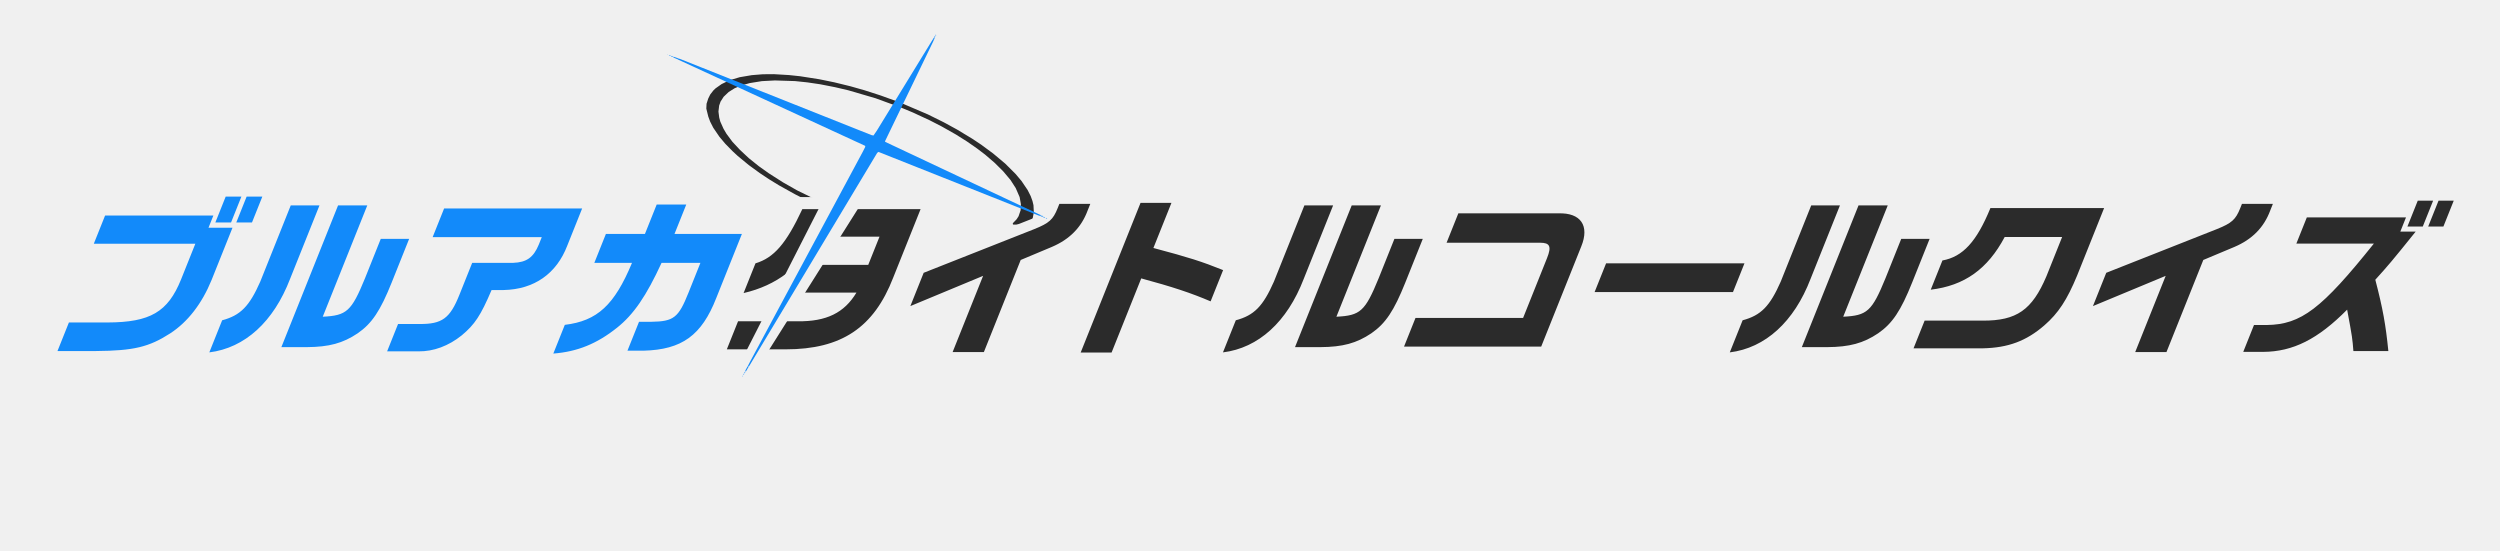
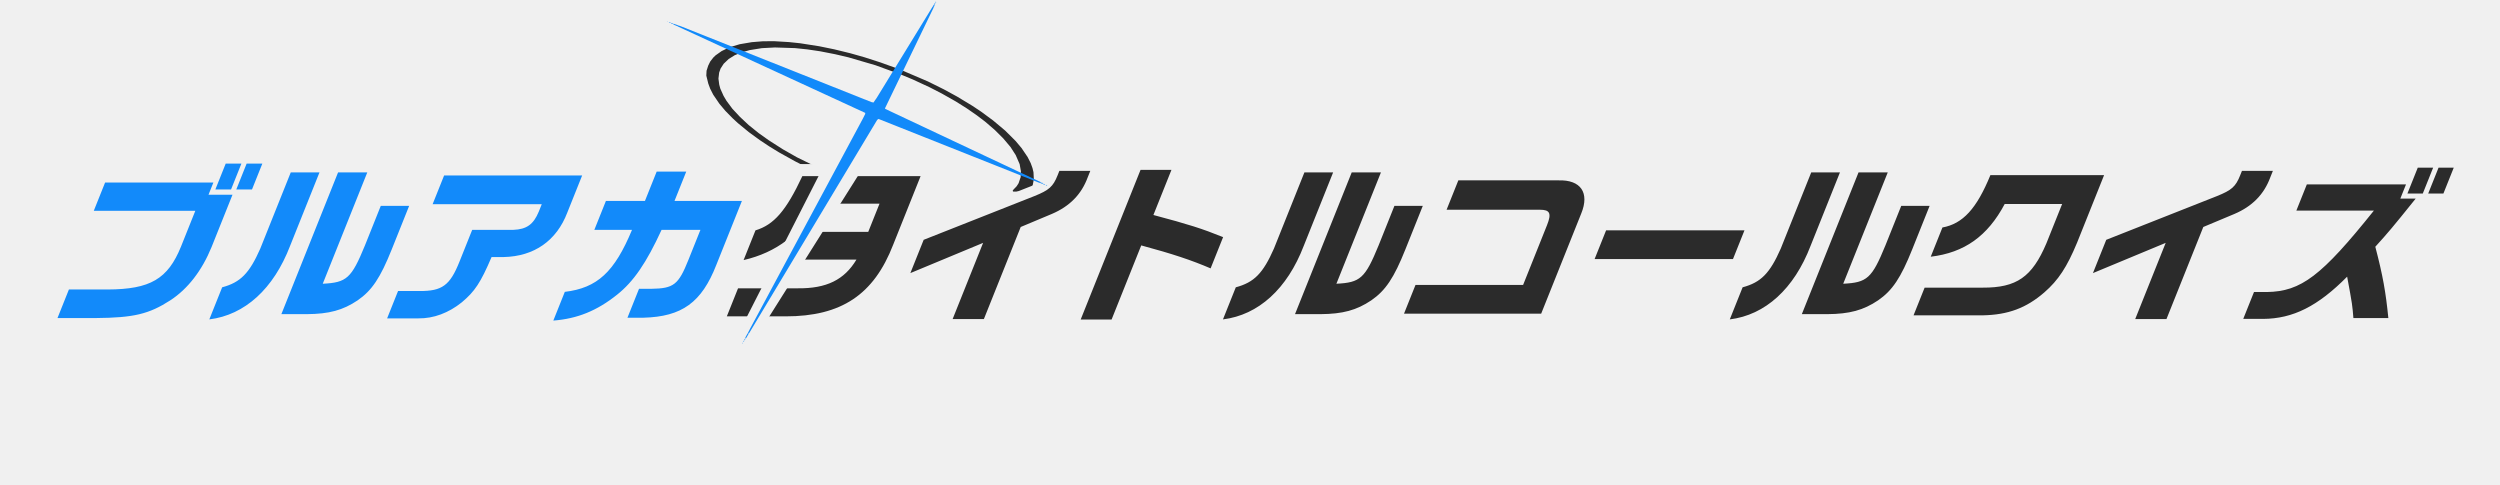
- <svg xmlns="http://www.w3.org/2000/svg" viewBox="0 0 1243.04 273.56" width="1243.04" height="273.56" role="img" aria-label="ブルアカ タイトルコールクイズ">
+ <svg xmlns="http://www.w3.org/2000/svg" viewBox="0 16.4 1243.04 240.76" width="1243.04" height="240.76" role="img" aria-label="ブルアカ タイトルコールクイズ">
  <mask id="koStroke" maskUnits="userSpaceOnUse" x="0" y="0" width="1243.04" height="273.56">
    <rect width="1243.04" height="273.56" fill="#fff" />
    <g transform="matrix(1,0,-0.4,1,0,0)">
      <path d="M440.53 103.98C439.35 121.20 436.08 128.17 428.01 130.94V145.72C442.88 141.94 451.36 132.62 453.46 117.67H484.38V131.70H449.60V145.47H484.04C482.02 155.55 474.88 159.92 460.52 159.75H430.87V173.70H460.10C487.82 173.70 499.66 162.94 499.33 138.00V103.98Z M513.52 152.19 543.68 137.16V175.04H559.22V129.26L572.07 122.79C579.46 119.01 582.91 113.05 582.66 104.65V101.37H567.28V103.64C567.28 109.18 566.02 110.95 559.89 113.89L513.52 135.64Z M607.44 100.87V175.29H622.81V138.42C640.03 142.62 650.61 145.72 661.87 149.84V134.30C649.52 130.02 642.38 128.00 622.81 123.30V100.87Z M689.42 102.13V140.01C688.92 152.28 686.31 156.81 678.16 159.25V175.21C694.96 173.02 704.04 160.00 703.70 138.67V102.13ZM712.94 172.60H725.62C736.63 172.52 742.76 170.67 748.14 165.72C753.26 160.84 754.94 154.54 754.94 140.43V118.76H740.83V138.42C740.66 154.80 739.15 156.90 727.47 157.48V102.13H712.94Z M767.04 172.35H835.24V122.54C835.33 112.21 828.27 105.74 817.35 106.08H767.54V120.69H814.08C818.95 120.69 820.54 122.54 820.54 128.34V158.07H767.04Z M850.95 130.94V145.22H919.75V130.94Z M941.42 102.13V140.01C940.92 152.28 938.31 156.81 930.16 159.25V175.21C946.96 173.02 956.04 160.00 955.70 138.67V102.13ZM964.94 172.60H977.62C988.63 172.52 994.76 170.67 1000.14 165.72C1005.26 160.84 1006.94 154.54 1006.94 140.43V118.76H992.83V138.42C992.66 154.80 991.15 156.90 979.47 157.48V102.13H964.94Z M1017.61 144.04C1033.57 142.03 1041.80 133.80 1043.90 117.84H1072.46V137.41C1072.04 154.12 1066.50 159.50 1049.61 159.42H1020.72V173.19H1055.16C1067.59 172.94 1075.32 169.58 1081.20 161.77C1085.73 155.72 1087.41 149.17 1087.58 136.99V103.47H1031.05C1030.88 120.19 1027.02 127.66 1017.61 129.51Z M1101.52 152.19 1131.68 137.16V175.04H1147.22V129.26L1160.07 122.79C1167.46 119.01 1170.91 113.05 1170.66 104.65V101.37H1155.28V103.64C1155.28 109.18 1154.02 110.95 1147.89 113.89L1101.52 135.64Z M1228.78 121.11C1215.76 153.62 1208.71 161.35 1191.74 161.60H1185.36V174.96H1195.27C1210.05 174.87 1219.96 168.66 1228.62 153.96C1236.93 168.15 1236.93 168.24 1239.96 174.54H1257.34C1250.79 161.43 1246.17 153.45 1236.68 139.09C1240.21 132.12 1241.22 129.93 1247.18 115.15H1239.54V108.09H1190.23V121.11ZM1242.06 112.63H1249.70V99.78H1242.06ZM1252.39 99.78V112.63H1259.95V99.78Z" fill="none" stroke="#000" stroke-width="12" stroke-linejoin="miter" stroke-miterlimit="10" />
    </g>
  </mask>
  <mask id="koHollow" maskUnits="userSpaceOnUse" x="0" y="0" width="1243.04" height="273.56">
    <rect width="1243.04" height="273.56" fill="#fff" />
    <path d="M425.31,68.00 L443.81,76.50 L362.81,205.00 L357.31,201.50 Z" fill="#000" />
  </mask>
  <g mask="url(#koHollow)">
    <g mask="url(#koStroke)">
      <g transform="matrix(1,0,-0.4,1,0,0)">
        <path d="M95.12 121.20H145.60V139.00C145.52 155.13 138.80 160.26 117.63 160.34H98.40V174.54H117.63C136.20 174.37 143.08 172.60 150.98 165.72C157.36 160.09 160.81 151.02 160.89 139.17V113.22H148.96V107.17H95.12ZM151.32 97.76V110.61H159.13V97.76ZM161.73 97.76V110.61H169.54V97.76Z M185.42 102.13V140.01C184.92 152.28 182.31 156.81 174.16 159.25V175.21C190.96 173.02 200.04 160.00 199.70 138.67V102.13ZM208.94 172.60H221.62C232.63 172.52 238.76 170.67 244.14 165.72C249.26 160.84 250.94 154.54 250.94 140.43V118.76H236.83V138.42C236.66 154.80 235.15 156.90 223.47 157.48V102.13H208.94Z M262.28 117.92H316.54V121.62C316.46 128.00 314.02 130.44 307.47 130.69H287.06V146.56C287.06 158.32 284.29 161.18 273.03 161.10H262.36V174.70H277.99C285.46 174.79 291.85 172.02 296.30 166.72C300.58 161.35 301.76 156.98 302.10 144.21H308.14C323.18 143.88 331.16 136.06 330.91 122.12V103.64H262.28Z M345.44 175.80C357.03 174.87 365.18 170.92 371.98 162.94C377.61 156.39 380.22 147.15 381.22 130.69H400.54V145.56C400.54 157.99 398.95 159.84 387.78 160.00H381.73V174.37H389.71C408.61 173.86 415.58 166.81 415.41 148.16V116.32H381.90V101.71H367.20V116.32H347.79V130.69H366.52C366.19 151.69 360.81 159.58 345.44 161.52Z" fill="#128AFA" />
      </g>
      <g transform="translate(283.31,0.00) scale(0.5)">
        <path d="M457.00,223.28 L441.00,223.33 L440.61,223.00 L440.55,222.00 L444.38,218.00 L446.30,215.00 L448.34,209.00 L448.59,203.00 L447.34,196.00 L443.43,187.00 L438.27,179.00 L431.00,170.37 L422.59,162.00 L413.00,153.75 L405.00,147.66 L395.00,140.71 L384.00,133.78 L370.00,125.85 L358.00,119.67 L341.00,111.79 L329.00,106.81 L304.00,97.69 L277.00,89.80 L264.00,86.75 L249.00,83.81 L236.00,81.89 L224.00,80.64 L204.00,80.00 L191.00,80.69 L179.00,82.62 L171.00,84.85 L164.00,87.72 L158.00,91.47 L153.00,96.24 L149.94,101.00 L148.53,105.00 L147.83,111.00 L148.61,117.00 L149.71,121.00 L152.85,128.00 L155.79,133.00 L161.72,141.00 L169.19,149.00 L178.00,157.25 L188.00,165.28 L198.00,172.39 L212.00,181.33 L226.00,189.28 L249.94,201.00 L251.16,202.00 L249.00,205.26 L236.00,199.29 L224.00,193.20 L208.00,184.29 L198.00,178.16 L189.00,172.17 L178.00,164.16 L167.00,155.09 L162.00,150.47 L154.66,143.00 L148.78,136.00 L142.65,127.00 L139.60,121.00 L137.74,116.00 L135.76,108.00 L136.00,103.17 L137.67,98.00 L139.64,94.00 L142.74,90.00 L145.00,87.82 L151.00,83.60 L159.00,79.74 L169.00,76.77 L181.00,74.73 L192.00,73.84 L203.00,73.75 L218.00,74.65 L229.00,75.81 L248.00,78.78 L263.00,81.85 L279.00,85.77 L293.00,89.74 L309.00,94.90 L328.00,101.77 L356.00,113.73 L372.00,121.66 L385.00,128.75 L400.00,137.81 L409.00,143.79 L421.00,152.64 L433.00,162.70 L443.33,173.00 L449.21,180.00 L455.30,189.00 L458.34,195.00 L460.14,200.00 L461.10,204.00 L461.45,211.00 L460.36,217.00 L457.00,223.28 Z" fill="#2B2B2B" fill-rule="evenodd" />
      </g>
    </g>
    <g transform="matrix(1,0,-0.4,1,0,0)">
      <path d="M440.53 103.98C439.35 121.20 436.08 128.17 428.01 130.94V145.72C442.88 141.94 451.36 132.62 453.46 117.67H484.38V131.70H449.60V145.47H484.04C482.02 155.55 474.88 159.92 460.52 159.75H430.87V173.70H460.10C487.82 173.70 499.66 162.94 499.33 138.00V103.98Z M513.52 152.19 543.68 137.16V175.04H559.22V129.26L572.07 122.79C579.46 119.01 582.91 113.05 582.66 104.65V101.37H567.28V103.64C567.28 109.18 566.02 110.95 559.89 113.89L513.52 135.64Z M607.44 100.87V175.29H622.81V138.42C640.03 142.62 650.61 145.72 661.87 149.84V134.30C649.52 130.02 642.38 128.00 622.81 123.30V100.87Z M689.42 102.13V140.01C688.92 152.28 686.31 156.81 678.16 159.25V175.21C694.96 173.02 704.04 160.00 703.70 138.67V102.13ZM712.94 172.60H725.62C736.63 172.52 742.76 170.67 748.14 165.72C753.26 160.84 754.94 154.54 754.94 140.43V118.76H740.83V138.42C740.66 154.80 739.15 156.90 727.47 157.48V102.13H712.94Z M767.04 172.35H835.24V122.54C835.33 112.21 828.27 105.74 817.35 106.08H767.54V120.69H814.08C818.95 120.69 820.54 122.54 820.54 128.34V158.07H767.04Z M850.95 130.94V145.22H919.75V130.94Z M941.42 102.13V140.01C940.92 152.28 938.31 156.81 930.16 159.25V175.21C946.96 173.02 956.04 160.00 955.70 138.67V102.13ZM964.94 172.60H977.62C988.63 172.52 994.76 170.67 1000.14 165.72C1005.26 160.84 1006.94 154.54 1006.94 140.43V118.76H992.83V138.42C992.66 154.80 991.15 156.90 979.47 157.48V102.13H964.94Z M1017.61 144.04C1033.57 142.03 1041.80 133.80 1043.90 117.84H1072.46V137.41C1072.04 154.12 1066.50 159.50 1049.61 159.42H1020.72V173.19H1055.16C1067.59 172.94 1075.32 169.58 1081.20 161.77C1085.73 155.72 1087.41 149.17 1087.58 136.99V103.47H1031.05C1030.88 120.19 1027.02 127.66 1017.61 129.51Z M1101.52 152.19 1131.68 137.16V175.04H1147.22V129.26L1160.07 122.79C1167.46 119.01 1170.91 113.05 1170.66 104.65V101.37H1155.28V103.64C1155.28 109.18 1154.02 110.95 1147.89 113.89L1101.52 135.64Z M1228.78 121.11C1215.76 153.62 1208.71 161.35 1191.74 161.60H1185.36V174.96H1195.27C1210.05 174.87 1219.96 168.66 1228.62 153.96C1236.93 168.15 1236.93 168.24 1239.96 174.54H1257.34C1250.79 161.43 1246.17 153.45 1236.68 139.09C1240.21 132.12 1241.22 129.93 1247.18 115.15H1239.54V108.09H1190.23V121.11ZM1242.06 112.63H1249.70V99.78H1242.06ZM1252.39 99.78V112.63H1259.95V99.78Z" fill="#2B2B2B" />
    </g>
  </g>
  <g transform="translate(283.31,0.00) scale(0.5)">
    <path d="M365.00,33.36 L365.00,32.80 L365.00,33.36 Z M364.00,35.70 L363.61,35.00 L364.00,34.31 L364.36,35.00 L364.00,35.70 Z M363.00,37.82 L362.42,37.00 L363.00,35.81 L363.46,36.00 L363.00,37.82 Z M362.00,39.92 L361.12,39.00 L362.00,37.47 L362.80,38.00 L362.00,39.92 Z M178.00,364.67 L177.06,364.00 L179.63,359.00 L291.31,151.00 L293.84,146.00 L293.67,145.00 L107.10,59.00 L108.00,58.10 L110.00,58.75 L300.00,134.34 L302.00,134.76 L305.28,130.00 L361.00,39.11 L361.92,40.00 L361.49,41.00 L313.69,140.00 L313.50,141.00 L468.52,214.00 L468.00,214.84 L466.00,214.24 L307.00,151.07 L305.70,152.00 L178.00,364.67 Z M97.00,54.24 L96.42,54.00 L97.69,54.00 L97.00,54.24 Z M100.00,55.33 L98.46,55.00 L99.00,54.65 L100.00,54.79 L100.34,55.00 L100.00,55.33 Z M102.00,56.49 L100.59,56.00 L101.00,55.58 L102.86,56.00 L102.00,56.49 Z M107.00,58.89 L103.00,57.18 L103.00,56.34 L107.90,58.00 L107.00,58.89 Z M470.00,215.55 L468.12,215.00 L469.00,214.40 L470.00,214.62 L470.65,215.00 L470.00,215.55 Z M472.00,216.44 L470.64,216.00 L471.00,215.53 L472.76,216.00 L472.00,216.44 Z M474.00,217.32 L473.20,217.00 L474.00,216.67 L474.85,217.00 L474.00,217.32 Z M476.00,218.11 L476.79,218.00 L476.00,218.11 Z M175.00,369.65 L174.48,369.00 L174.80,368.00 L177.00,364.05 L177.70,365.00 L175.00,369.65 Z M174.00,371.36 L173.57,371.00 L174.00,369.63 L174.50,370.00 L174.00,371.36 Z M173.00,373.01 L172.68,372.00 L173.00,371.54 L173.39,372.00 L173.00,373.01 Z M172.00,374.50 L171.71,374.00 L172.00,373.50 L172.30,374.00 L172.00,374.50 Z M171.00,376.19 L171.00,375.58 L171.00,376.19 Z" fill="#128AFA" fill-rule="evenodd" />
  </g>
</svg>
